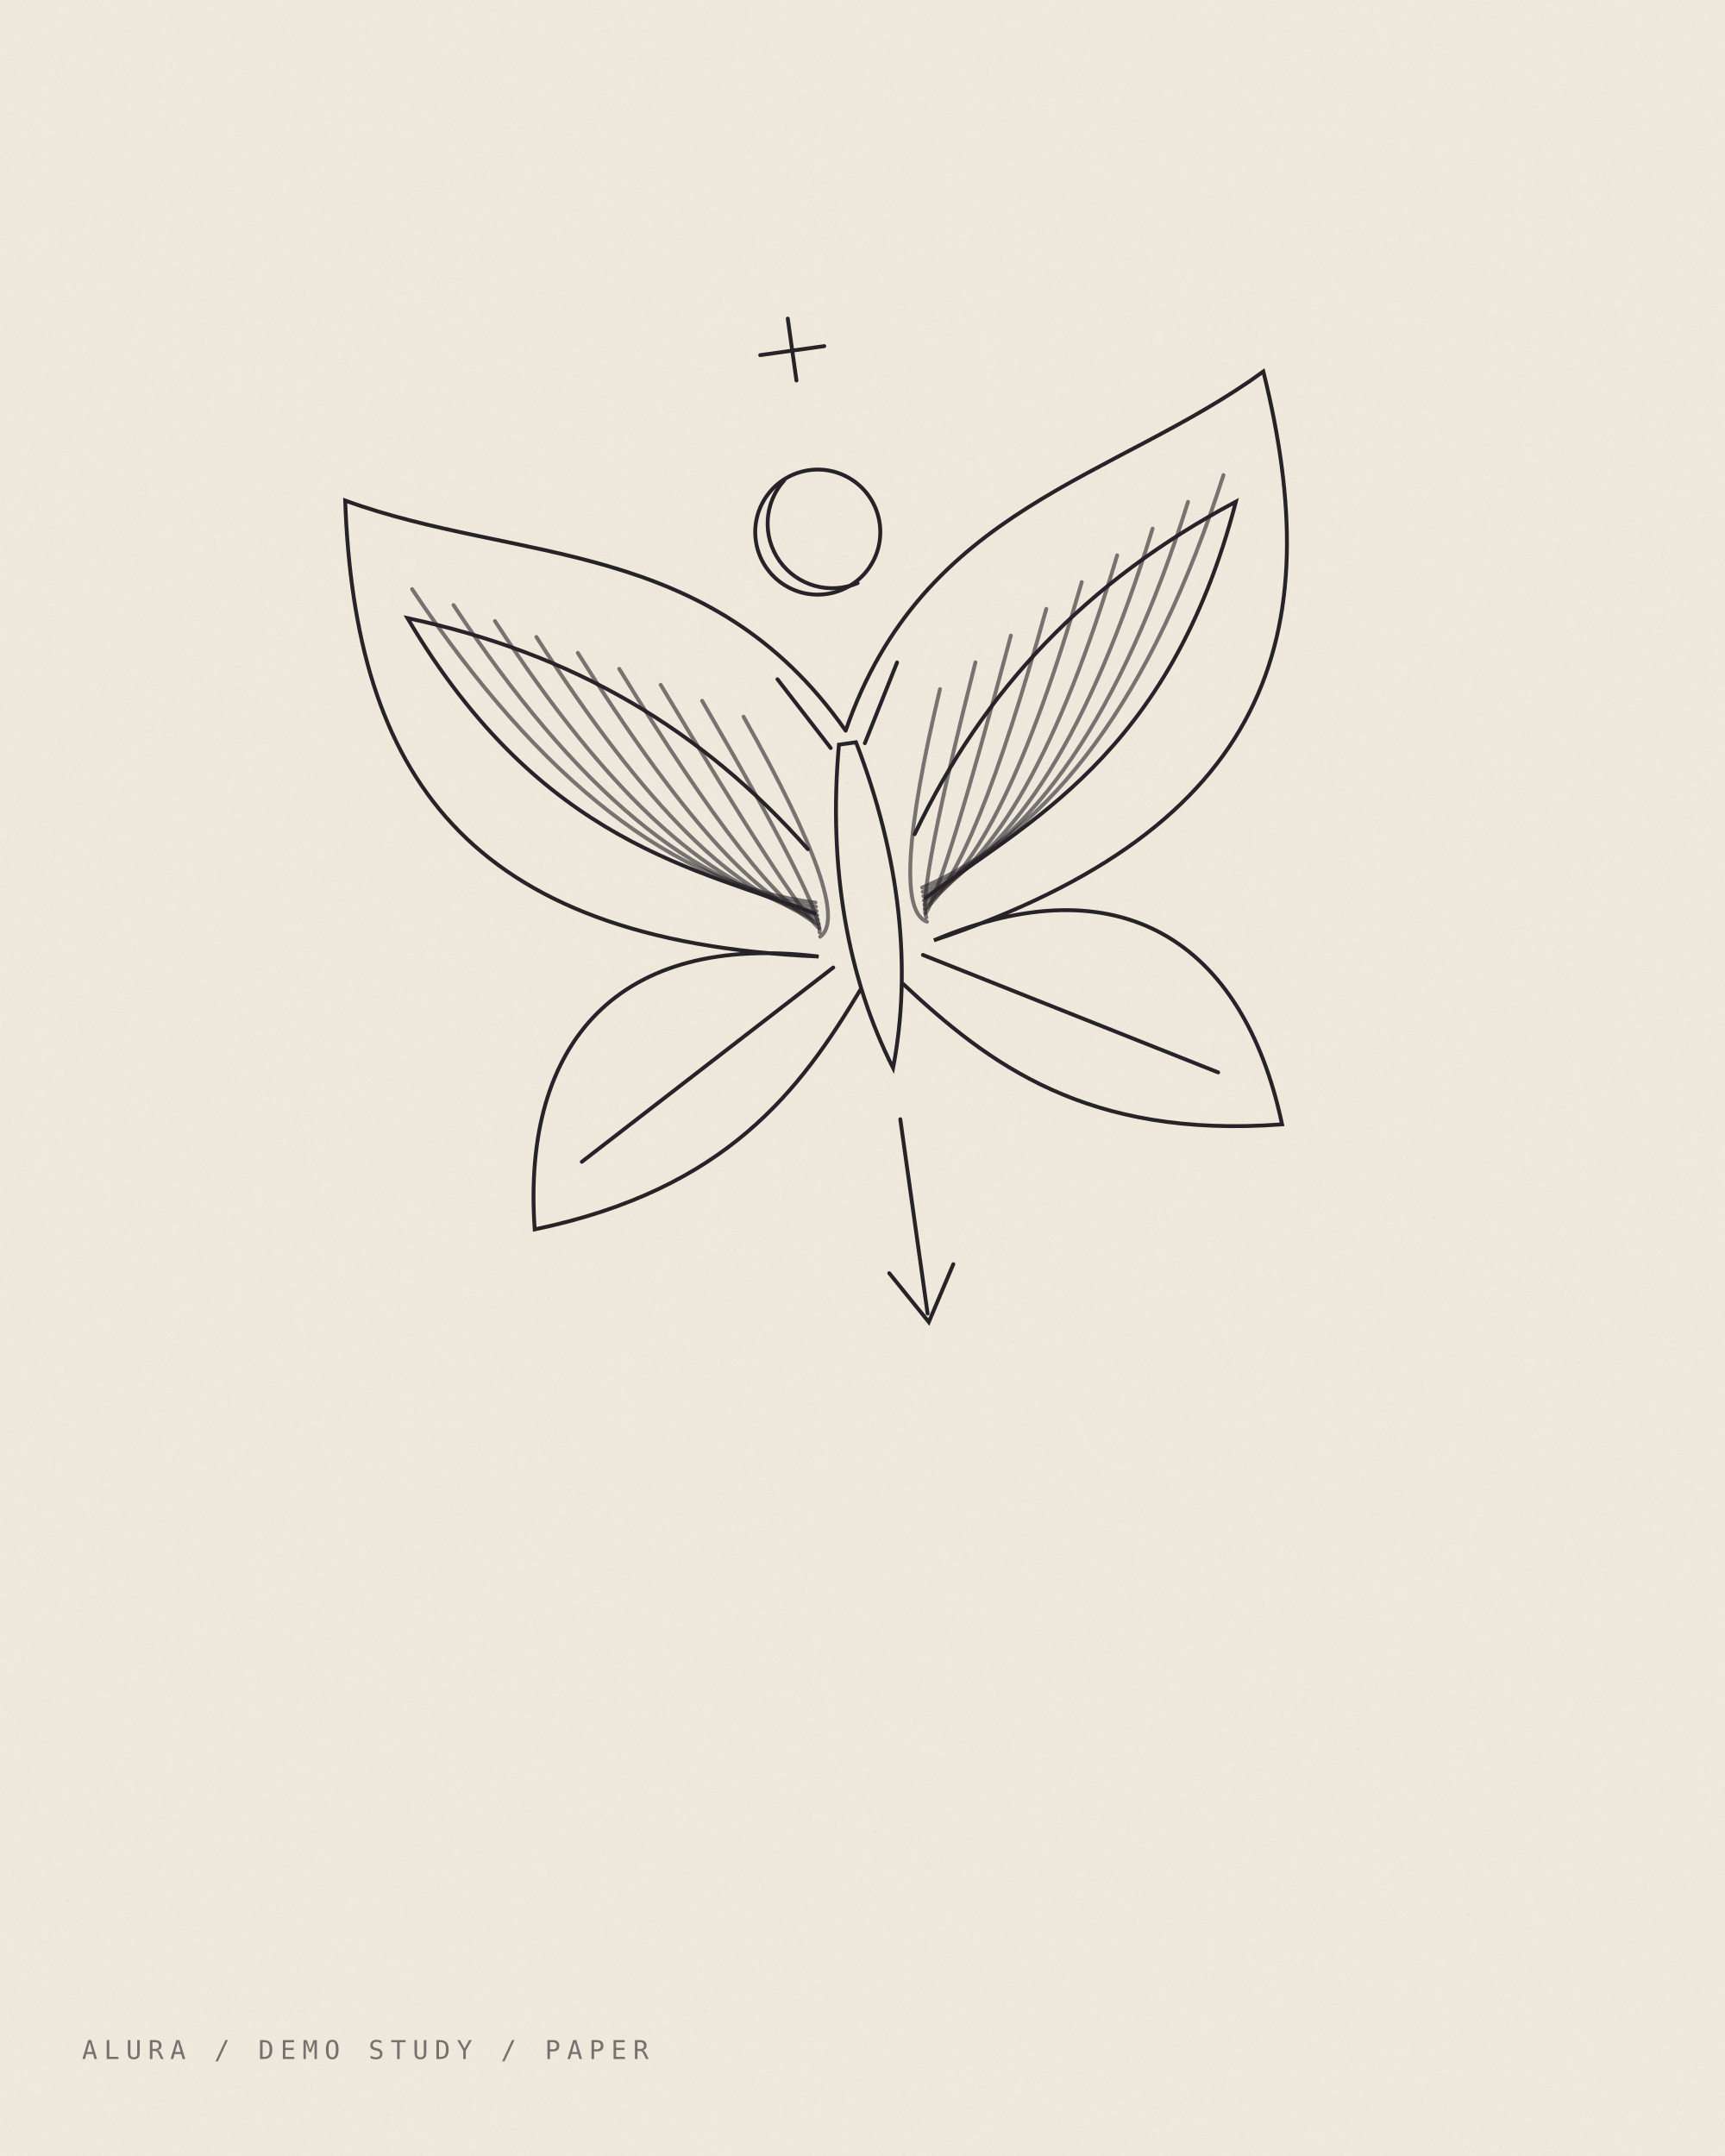
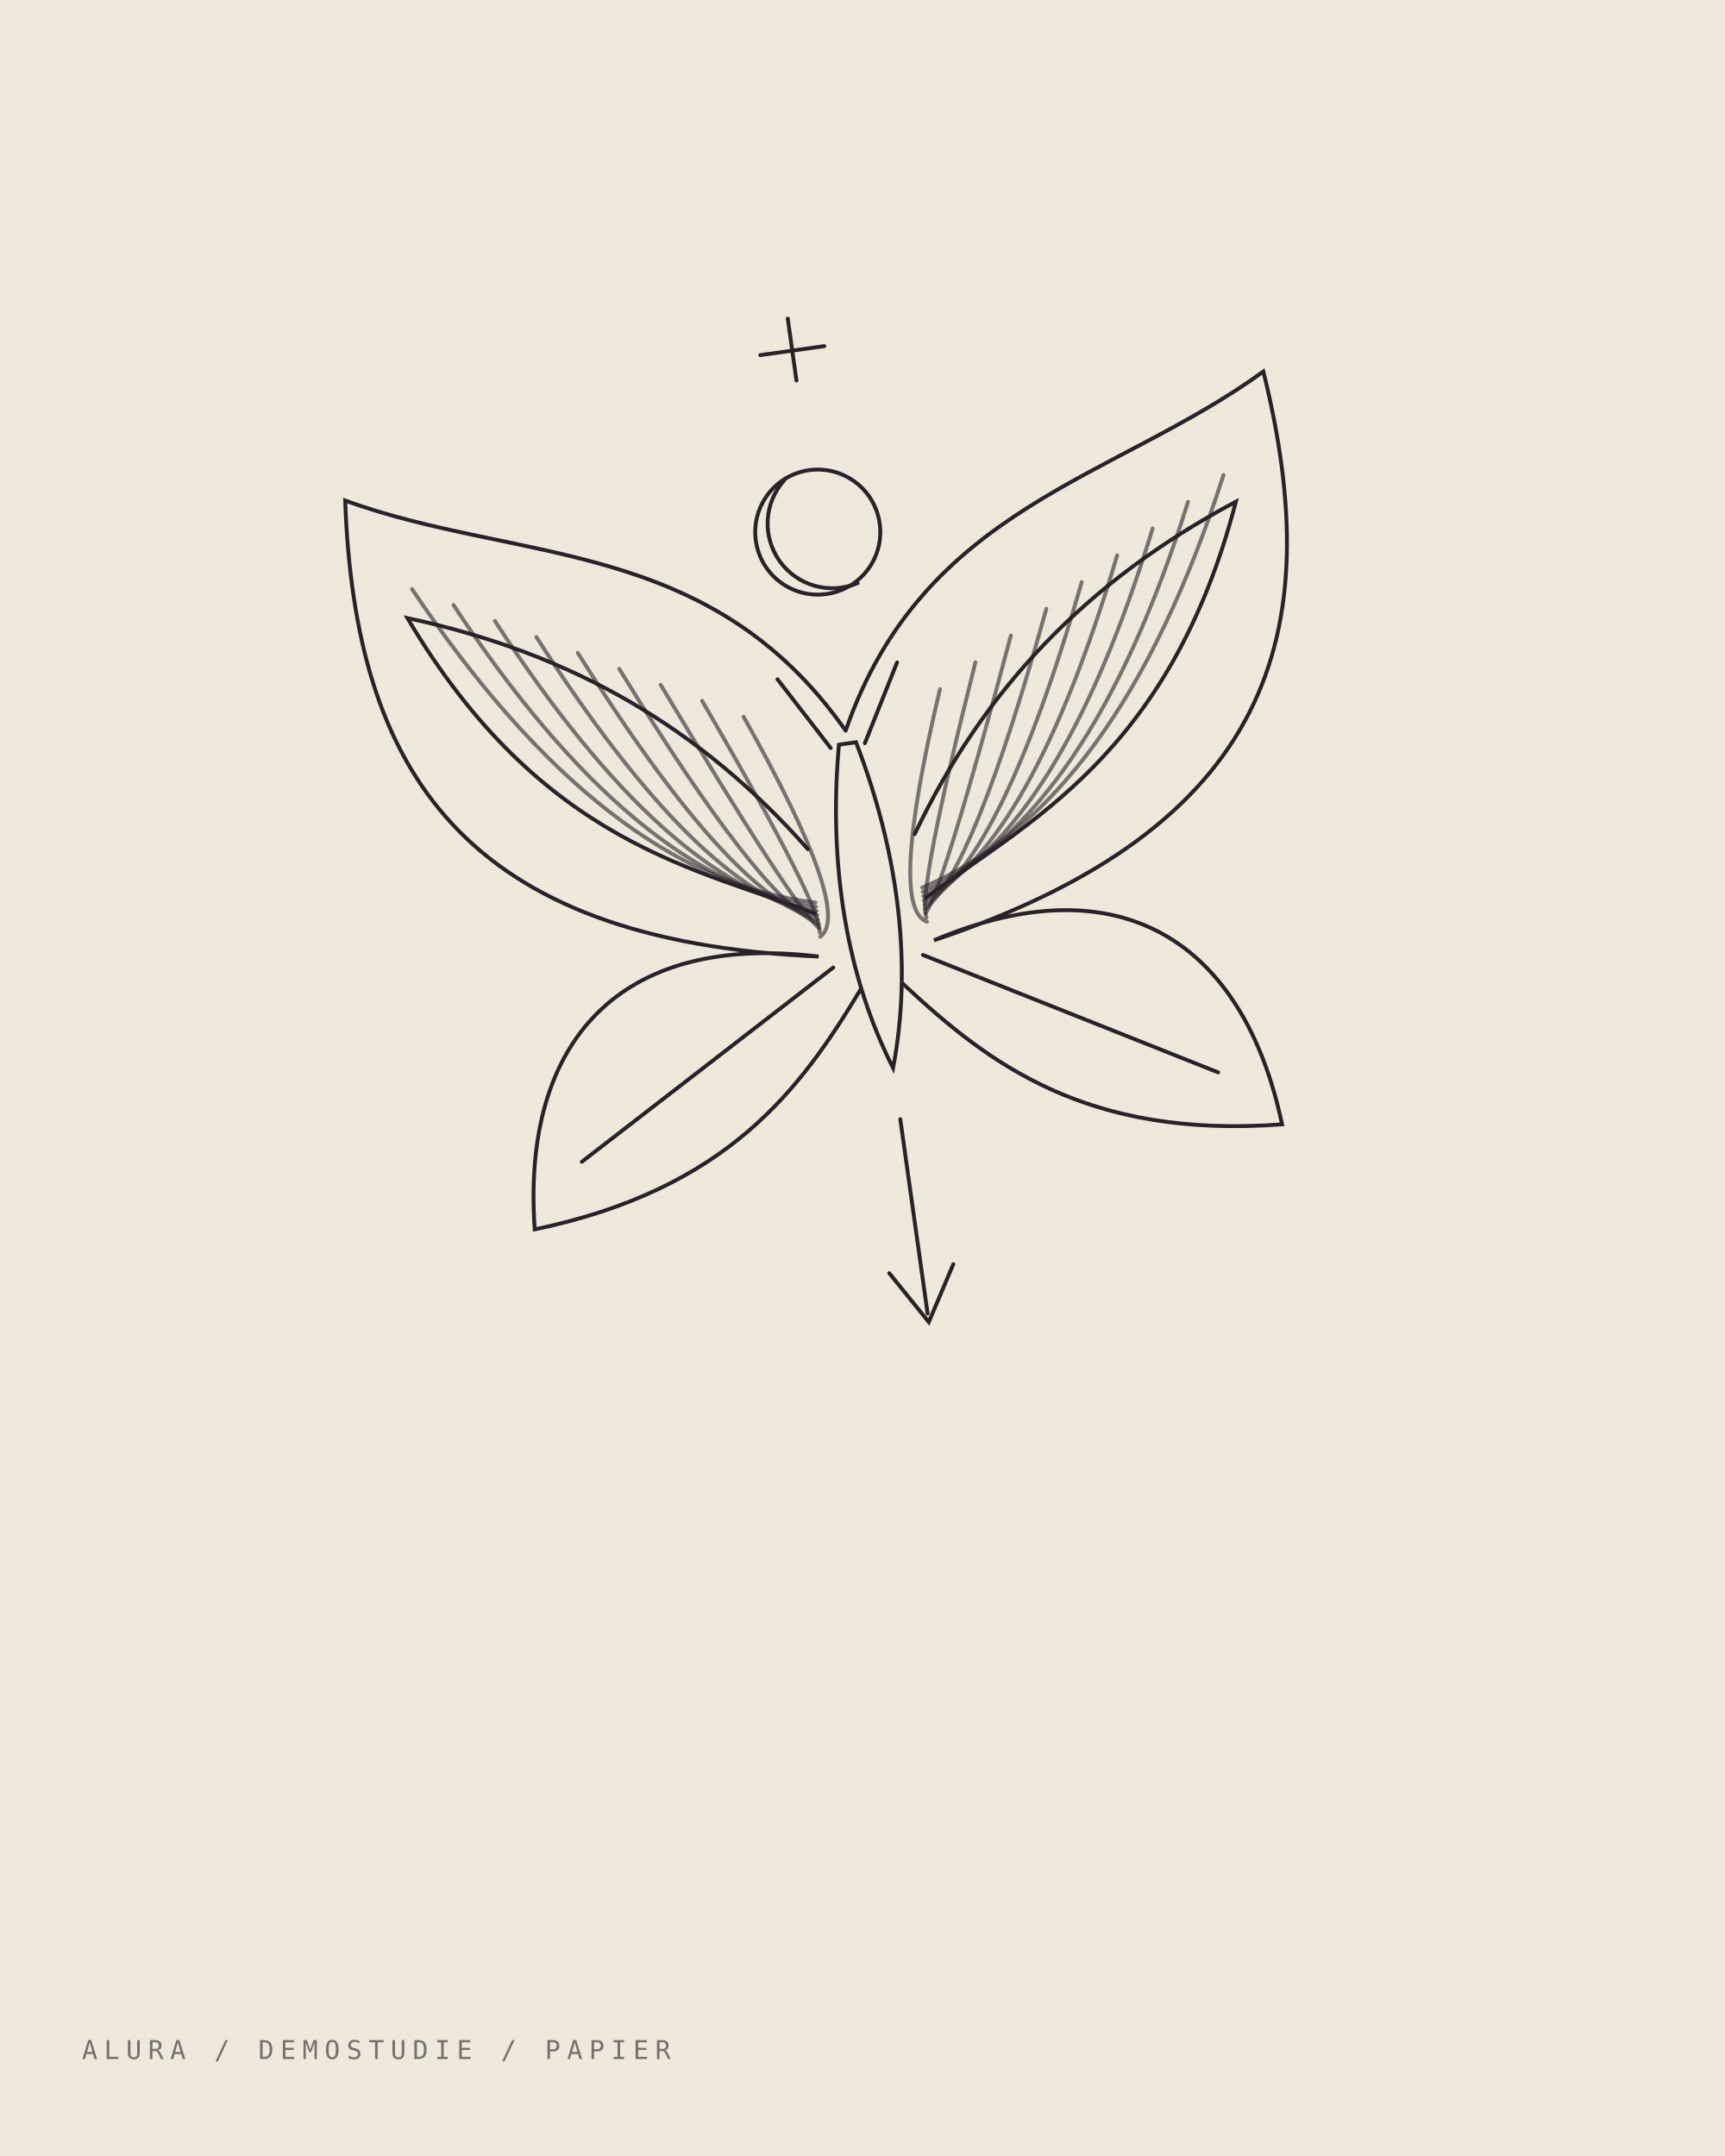
<svg xmlns="http://www.w3.org/2000/svg" width="800" height="1000" viewBox="0 0 800 1000">
  <defs>
    <radialGradient id="g" cx=".35" cy=".25" r=".9">
      <stop stop-color="#f0eadd" />
      <stop offset="1" stop-color="#dcd4c7" />
    </radialGradient>
    <filter id="noise">
      <feTurbulence baseFrequency=".6" numOctaves="3" stitchTiles="stitch" />
      <feColorMatrix type="saturate" values="0" />
    </filter>
  </defs>
  <path fill="#f0eadd" d="M0 0H800V1000H0Z" />
  <g transform="translate(155 130) rotate(-8 250 300)" fill="none" stroke="#242127" stroke-width="1.8" stroke-linecap="round">
    <path d="M250 208C200 110 110 110 35 70C22 195 61 280 223 310C133 286 81 330 75 417C166 411 206 370 240 328M250 208C300 110 390 110 465 70C478 195 439 280 277 310C367 286 419 330 425 417C334 411 294 370 260 328M246 214C233 270 235 322 250 366C265 322 267 270 254 214ZM242 215L222 180M258 215L278 180M224 290C174 262 103 241 56 128C130 155 184 198 225 260M276 290C326 262 397 241 444 128C370 155 316 198 275 260M229 316L101 389M271 316L399 389" />
    <path d="M60 115Q130 260 225 285M440 115Q370 260 275 285" opacity=".6" />
    <path d="M78 125Q144 264 225 287M422 125Q356 264 275 287" opacity=".6" />
    <path d="M96 135Q158 268 225 289M404 135Q342 268 275 289" opacity=".6" />
    <path d="M114 145Q172 272 225 291M386 145Q328 272 275 291" opacity=".6" />
    <path d="M132 155Q186 276 225 293M368 155Q314 276 275 293" opacity=".6" />
    <path d="M150 165Q200 280 225 295M350 165Q300 280 275 295" opacity=".6" />
    <path d="M168 175Q214 284 225 297M332 175Q286 284 275 297" opacity=".6" />
    <path d="M186 185Q228 288 225 299M314 185Q272 288 275 299" opacity=".6" />
    <path d="M204 195Q242 292 225 301M296 195Q258 292 275 301" opacity=".6" />
    <circle cx="250" cy="115" r="29" />
    <path d="M238 89A30 30 0 0 0 265 141M250 44V15M235 30H265M250 390V481M235 460L250 485L265 460" />
  </g>
  <path d="M0 0H800V1000H0Z" filter="url(#noise)" opacity=".055" />
-   <text x="38" y="955" font-family="monospace" font-size="12" letter-spacing="3" fill="#242127" opacity=".6">ALURA / DEMO STUDY / PAPER</text>
+   <text x="38" y="955" font-family="monospace" font-size="12" letter-spacing="3" fill="#242127" opacity=".6">ALURA / DEMOSTUDIE / PAPIER</text>
</svg>
